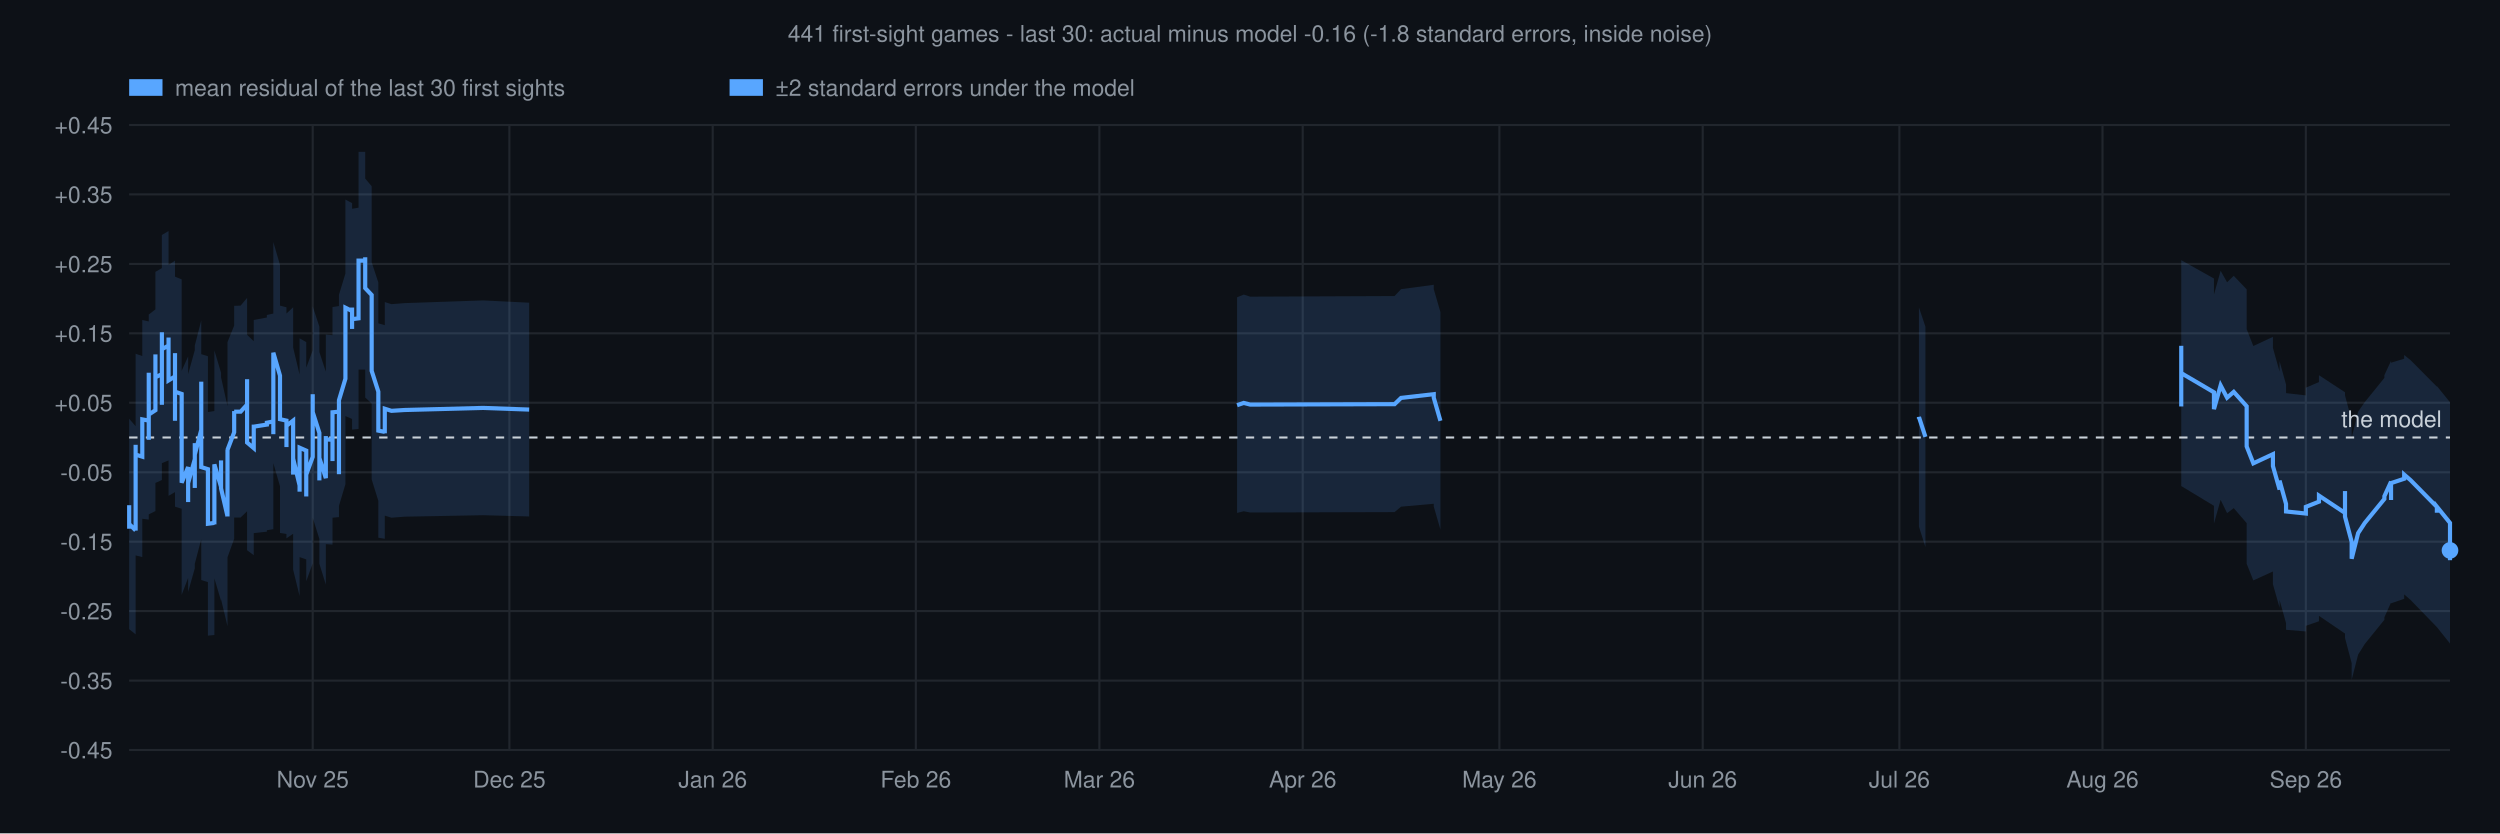
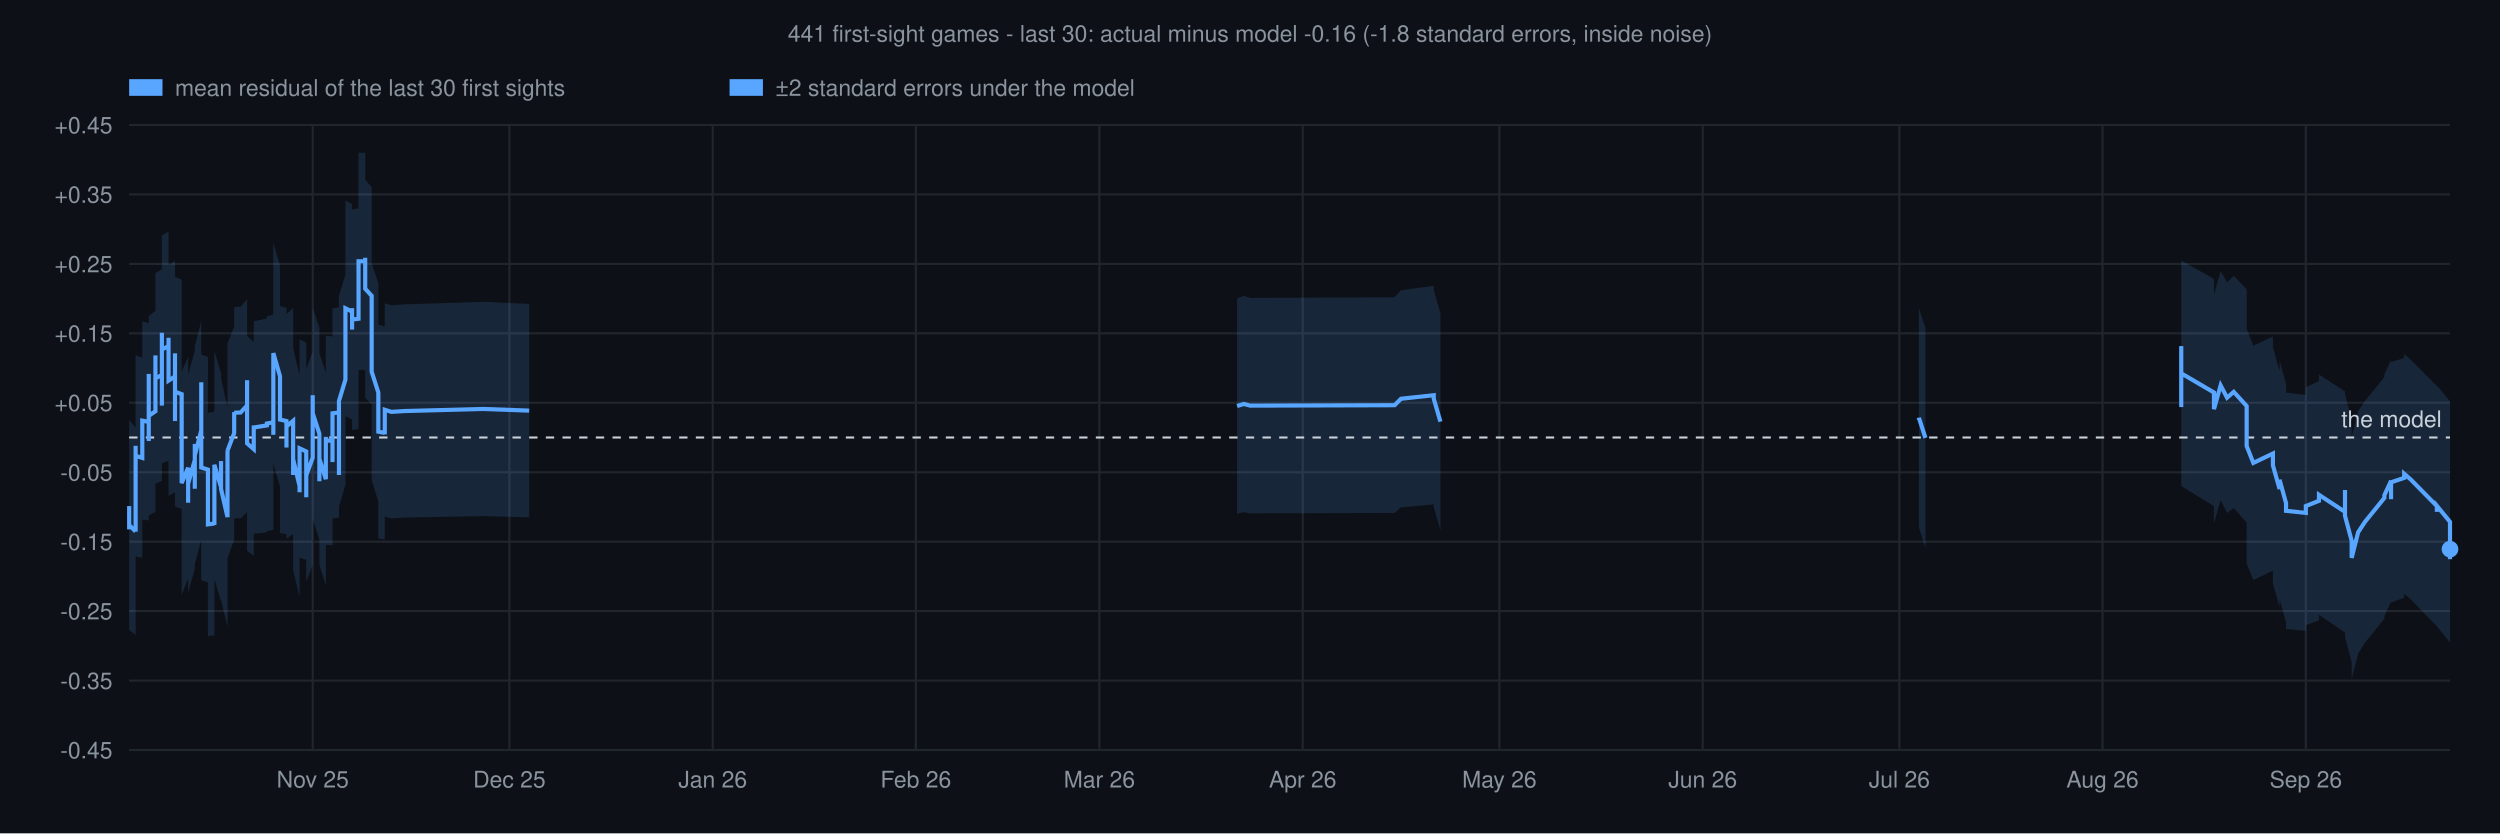
<svg xmlns="http://www.w3.org/2000/svg" viewBox="0 0 1200 400" font-family="Helvetica,sans-serif">
  <rect width="1200" height="400" fill="#0d1117" />
  <text x="600" y="20" text-anchor="middle" font-size="11" fill="#8b949e">441 first-sight games - last 30: actual minus model -0.16 (-1.8 standard errors, inside noise)</text>
  <rect x="62.0" y="38" width="16" height="8" fill="#58a6ff" fill-opacity="1" />
  <text x="84.0" y="46" font-size="11" fill="#8b949e">mean residual of the last 30 first sights</text>
  <rect x="350.2" y="38" width="16" height="8" fill="#58a6ff" fill-opacity="1" />
  <text x="372.2" y="46" font-size="11" fill="#8b949e">±2 standard errors under the model</text>
  <line x1="62" y1="360.0" x2="1176" y2="360.0" stroke="#21262d" stroke-width="1" />
  <text x="54" y="364.0" text-anchor="end" font-size="11" fill="#8b949e">-0.45</text>
  <line x1="62" y1="326.7" x2="1176" y2="326.7" stroke="#21262d" stroke-width="1" />
  <text x="54" y="330.7" text-anchor="end" font-size="11" fill="#8b949e">-0.35</text>
  <line x1="62" y1="293.3" x2="1176" y2="293.3" stroke="#21262d" stroke-width="1" />
  <text x="54" y="297.3" text-anchor="end" font-size="11" fill="#8b949e">-0.25</text>
  <line x1="62" y1="260.0" x2="1176" y2="260.0" stroke="#21262d" stroke-width="1" />
  <text x="54" y="264.0" text-anchor="end" font-size="11" fill="#8b949e">-0.15</text>
  <line x1="62" y1="226.7" x2="1176" y2="226.7" stroke="#21262d" stroke-width="1" />
  <text x="54" y="230.7" text-anchor="end" font-size="11" fill="#8b949e">-0.05</text>
  <line x1="62" y1="193.3" x2="1176" y2="193.3" stroke="#21262d" stroke-width="1" />
  <text x="54" y="197.3" text-anchor="end" font-size="11" fill="#8b949e">+0.05</text>
  <line x1="62" y1="160.0" x2="1176" y2="160.0" stroke="#21262d" stroke-width="1" />
  <text x="54" y="164.0" text-anchor="end" font-size="11" fill="#8b949e">+0.15</text>
  <line x1="62" y1="126.7" x2="1176" y2="126.7" stroke="#21262d" stroke-width="1" />
  <text x="54" y="130.7" text-anchor="end" font-size="11" fill="#8b949e">+0.25</text>
  <line x1="62" y1="93.3" x2="1176" y2="93.3" stroke="#21262d" stroke-width="1" />
  <text x="54" y="97.3" text-anchor="end" font-size="11" fill="#8b949e">+0.35</text>
  <line x1="62" y1="60.0" x2="1176" y2="60.0" stroke="#21262d" stroke-width="1" />
  <text x="54" y="64.0" text-anchor="end" font-size="11" fill="#8b949e">+0.45</text>
  <line x1="150.1" y1="60" x2="150.1" y2="360" stroke="#21262d" stroke-width="1" />
  <text x="150.1" y="378" text-anchor="middle" font-size="11" fill="#8b949e">Nov 25</text>
  <line x1="244.5" y1="60" x2="244.5" y2="360" stroke="#21262d" stroke-width="1" />
  <text x="244.5" y="378" text-anchor="middle" font-size="11" fill="#8b949e">Dec 25</text>
  <line x1="342.1" y1="60" x2="342.1" y2="360" stroke="#21262d" stroke-width="1" />
  <text x="342.1" y="378" text-anchor="middle" font-size="11" fill="#8b949e">Jan 26</text>
  <line x1="439.6" y1="60" x2="439.6" y2="360" stroke="#21262d" stroke-width="1" />
  <text x="439.6" y="378" text-anchor="middle" font-size="11" fill="#8b949e">Feb 26</text>
  <line x1="527.7" y1="60" x2="527.7" y2="360" stroke="#21262d" stroke-width="1" />
  <text x="527.7" y="378" text-anchor="middle" font-size="11" fill="#8b949e">Mar 26</text>
  <line x1="625.3" y1="60" x2="625.3" y2="360" stroke="#21262d" stroke-width="1" />
  <text x="625.3" y="378" text-anchor="middle" font-size="11" fill="#8b949e">Apr 26</text>
  <line x1="719.7" y1="60" x2="719.7" y2="360" stroke="#21262d" stroke-width="1" />
  <text x="719.7" y="378" text-anchor="middle" font-size="11" fill="#8b949e">May 26</text>
  <line x1="817.3" y1="60" x2="817.3" y2="360" stroke="#21262d" stroke-width="1" />
  <text x="817.3" y="378" text-anchor="middle" font-size="11" fill="#8b949e">Jun 26</text>
  <line x1="911.7" y1="60" x2="911.7" y2="360" stroke="#21262d" stroke-width="1" />
  <text x="911.7" y="378" text-anchor="middle" font-size="11" fill="#8b949e">Jul 26</text>
  <line x1="1009.2" y1="60" x2="1009.2" y2="360" stroke="#21262d" stroke-width="1" />
  <text x="1009.2" y="378" text-anchor="middle" font-size="11" fill="#8b949e">Aug 26</text>
  <line x1="1106.8" y1="60" x2="1106.8" y2="360" stroke="#21262d" stroke-width="1" />
  <text x="1106.8" y="378" text-anchor="middle" font-size="11" fill="#8b949e">Sep 26</text>
-   <polygon points="62.0,190.3 62.0,201.6 62.0,191.0 62.0,192.8 62.0,196.2 62.0,198.5 62.0,201.0 65.1,204.6 65.1,204.9 65.1,194.0 65.1,181.1 65.1,181.7 65.1,184.9 65.1,184.2 65.1,194.4 65.1,183.4 65.1,172.6 65.1,164.0 65.1,166.2 65.1,167.2 65.1,169.8 68.3,170.9 68.3,165.1 68.3,165.0 68.3,165.6 68.3,165.7 68.3,166.0 68.3,165.8 68.3,165.4 68.3,163.8 68.3,163.7 68.3,153.6 71.4,154.3 71.4,142.0 71.4,131.2 71.4,132.1 71.4,142.5 71.4,140.9 71.4,140.7 71.4,142.2 71.4,144.7 71.4,144.1 71.4,145.6 71.4,156.1 71.4,145.7 71.4,146.2 71.4,146.0 71.4,145.6 71.4,145.3 71.4,145.8 71.4,133.9 71.4,142.0 71.4,141.8 71.4,140.6 71.4,139.8 71.4,139.9 71.4,140.2 71.4,139.3 71.4,150.5 71.4,151.8 71.4,151.7 71.4,162.4 71.4,162.4 71.4,163.4 71.4,162.4 71.4,161.6 71.4,151.5 71.4,151.0 74.6,148.5 74.6,147.9 74.6,147.2 74.6,147.2 74.6,135.7 74.6,122.2 74.6,120.7 74.6,128.3 74.6,126.7 74.6,123.0 74.6,123.4 74.6,128.8 74.6,129.5 74.6,120.7 74.6,130.5 77.7,128.7 77.7,125.7 77.7,124.5 77.7,132.7 77.7,142.1 77.7,126.9 77.7,123.6 77.7,122.7 77.7,108.0 77.7,105.6 77.7,105.1 77.7,112.8 80.9,110.9 80.9,110.2 80.9,106.7 80.9,119.1 80.9,119.9 80.9,116.2 80.9,115.1 80.9,112.8 80.9,127.2 84.0,125.1 84.0,114.0 84.0,125.7 84.0,128.9 84.0,136.2 84.0,128.6 84.0,127.9 84.0,138.4 84.0,139.9 84.0,143.1 84.0,147.1 84.0,145.1 84.0,132.8 87.2,134.1 87.2,148.3 87.2,162.1 87.2,171.9 87.2,175.3 87.2,177.5 87.2,178.0 90.3,171.1 90.3,173.7 90.3,173.2 90.3,185.5 90.3,175.5 90.3,174.7 90.3,178.2 90.3,177.2 90.3,188.4 90.3,173.8 90.3,175.8 90.3,179.6 93.5,168.1 93.5,168.7 93.5,161.0 93.5,172.2 93.5,182.3 93.5,173.6 93.5,161.7 93.5,161.1 93.5,166.4 93.5,165.8 93.5,177.3 93.5,165.9 96.6,153.8 96.6,142.3 96.6,130.5 96.6,140.1 96.6,149.8 96.6,151.5 96.6,161.4 96.6,168.8 96.6,170.0 99.8,171.0 99.8,181.1 99.8,181.0 99.8,180.9 99.8,183.4 99.8,183.9 99.8,187.5 99.8,197.8 102.9,197.3 102.9,198.1 102.9,196.2 102.9,196.0 102.9,184.0 102.9,172.3 102.9,168.2 106.1,178.9 106.1,177.7 106.1,170.9 106.1,174.9 106.1,167.2 106.1,168.0 106.1,170.1 106.1,181.1 109.2,195.0 109.2,195.1 109.2,184.7 109.2,181.9 109.2,172.1 109.2,164.0 109.2,164.2 112.4,156.3 112.4,146.4 112.4,146.8 115.5,146.7 118.6,143.0 118.6,132.8 118.6,133.0 118.6,130.9 118.6,138.5 118.6,137.7 118.6,148.5 118.6,146.9 118.6,159.1 118.6,160.7 121.8,163.8 121.8,152.4 121.8,154.4 121.8,153.6 128.1,152.4 128.1,151.2 131.2,150.5 131.2,156.1 131.2,142.3 131.2,127.1 131.2,116.2 134.4,127.2 134.4,139.0 134.4,137.3 134.4,135.9 134.4,135.2 134.4,131.3 134.4,133.5 134.4,133.6 134.4,143.3 134.4,146.7 137.5,147.5 137.5,153.6 137.5,156.1 137.5,157.3 137.5,157.4 137.5,159.5 137.5,160.4 137.5,150.5 140.7,147.5 140.7,148.7 140.7,147.8 140.7,158.0 140.7,160.2 140.7,171.6 140.7,172.9 140.7,174.4 140.7,166.8 143.8,179.8 143.8,182.3 143.8,183.2 143.8,173.0 143.8,162.4 147.0,164.2 147.0,166.5 147.0,165.7 147.0,178.5 147.0,187.0 147.0,186.2 147.0,176.7 147.0,177.7 147.0,176.5 150.1,168.2 150.1,158.6 150.1,150.1 150.1,149.8 150.1,138.8 150.1,147.1 153.3,156.8 153.3,170.4 153.3,170.0 153.3,179.7 153.3,169.0 156.4,178.4 156.4,167.3 156.4,167.2 156.4,166.4 156.4,168.0 156.4,158.6 156.4,159.6 156.4,160.6 159.6,160.9 159.6,170.9 159.6,166.6 159.6,166.1 159.6,167.2 159.6,158.1 159.6,147.4 162.7,146.9 162.7,147.4 162.7,147.7 162.7,158.3 162.7,167.2 162.7,167.1 162.7,166.3 162.7,168.2 162.7,176.6 162.7,169.4 162.7,161.1 162.7,145.7 162.7,141.5 165.8,131.3 165.8,130.6 165.8,115.7 165.8,115.9 165.8,115.8 165.8,116.2 165.8,116.1 165.8,116.4 165.8,116.3 165.8,112.5 165.8,111.1 165.8,95.8 169.0,97.5 169.0,97.7 169.0,96.5 169.0,95.4 169.0,105.5 169.0,102.3 169.0,100.2 172.1,99.7 172.1,89.1 172.1,82.4 172.1,83.0 172.1,82.6 172.1,82.3 172.1,72.9 175.3,72.9 175.3,70.8 175.3,85.7 178.4,89.4 178.4,91.6 178.4,92.7 178.4,97.5 178.4,107.7 178.4,106.4 178.4,115.5 178.4,125.9 181.6,135.6 181.6,136.2 181.6,138.5 181.6,139.6 181.6,144.0 181.6,155.1 181.6,155.2 184.7,156.1 184.7,156.9 184.7,145.0 187.9,146.0 194.2,145.5 231.9,144.2 254.0,145.3 254.0,247.9 231.9,247.3 194.2,248.0 187.9,248.5 184.7,247.5 184.7,259.1 184.7,258.6 181.6,258.1 181.6,258.0 181.6,246.9 181.6,243.2 181.6,242.6 181.6,240.7 181.6,240.4 178.4,230.1 178.4,219.5 178.4,209.7 178.4,210.5 178.4,200.0 178.4,195.9 178.4,195.3 178.4,193.7 175.3,190.8 175.3,176.1 175.3,177.4 172.1,177.4 172.1,187.2 172.1,187.4 172.1,187.7 172.1,187.3 172.1,195.2 172.1,205.9 169.0,206.2 169.0,207.6 169.0,210.3 169.0,199.8 169.0,200.5 169.0,201.2 169.0,201.1 165.8,199.7 165.8,214.3 165.8,215.1 165.8,217.8 165.8,217.9 165.8,217.7 165.8,217.8 165.8,217.5 165.8,217.5 165.8,217.4 165.8,232.0 165.8,232.4 162.7,242.8 162.7,246.0 162.7,260.9 162.7,270.3 162.7,278.6 162.7,269.3 162.7,268.1 162.7,268.5 162.7,268.7 162.7,259.4 162.7,248.6 162.7,248.4 162.7,248.2 159.6,248.5 159.6,259.3 159.6,269.1 159.6,268.5 159.6,268.8 159.6,271.8 159.6,261.4 156.4,261.2 156.4,260.6 156.4,260.0 156.4,270.1 156.4,269.0 156.4,269.5 156.4,269.5 156.4,280.6 153.3,270.6 153.3,281.5 153.3,271.5 153.3,271.7 153.3,258.7 150.1,248.5 150.1,239.6 150.1,250.7 150.1,250.9 150.1,260.3 150.1,270.4 147.0,279.0 147.0,279.7 147.0,279.1 147.0,289.2 147.0,289.6 147.0,282.0 147.0,269.5 147.0,270.0 147.0,268.5 143.8,267.4 143.8,278.2 143.8,288.7 143.8,288.2 143.8,286.1 140.7,273.4 140.7,281.3 140.7,280.3 140.7,279.5 140.7,268.3 140.7,266.8 140.7,256.3 140.7,256.9 140.7,256.2 137.5,258.4 137.5,268.7 137.5,268.1 137.5,266.7 137.5,266.7 137.5,265.6 137.5,263.5 137.5,256.3 134.4,255.8 134.4,252.9 134.4,242.8 134.4,242.8 134.4,239.6 134.4,242.5 134.4,242.9 134.4,243.8 134.4,244.9 134.4,233.4 131.2,222.3 131.2,233.3 131.2,247.4 131.2,260.6 131.2,254.0 128.1,254.5 128.1,255.2 121.8,255.9 121.8,256.5 121.8,255.2 121.8,266.5 118.6,264.1 118.6,263.0 118.6,251.0 118.6,252.1 118.6,241.2 118.6,241.7 118.6,233.1 118.6,234.9 118.6,234.9 118.6,245.4 115.5,248.4 112.4,248.4 112.4,248.2 112.4,258.6 109.2,267.5 109.2,267.4 109.2,276.2 109.2,286.6 109.2,290.0 109.2,300.7 109.2,300.6 106.1,287.6 106.1,276.5 106.1,275.1 106.1,274.7 106.1,283.3 106.1,280.4 106.1,287.6 106.1,288.4 102.9,277.6 102.9,280.7 102.9,292.2 102.9,304.0 102.9,304.2 102.9,305.3 102.9,304.8 99.8,305.1 99.8,294.6 99.8,292.0 99.8,291.6 99.8,289.8 99.8,289.8 99.8,289.9 99.8,279.4 96.6,278.4 96.6,277.7 96.6,269.4 96.6,259.0 96.6,256.2 96.6,246.0 96.6,235.9 96.6,247.5 96.6,258.8 93.5,270.6 93.5,282.0 93.5,270.4 93.5,271.0 93.5,264.7 93.5,265.1 93.5,276.6 93.5,286.1 93.5,275.6 93.5,264.5 93.5,273.1 93.5,272.8 90.3,284.1 90.3,281.6 90.3,279.9 90.3,293.6 90.3,282.4 90.3,283.2 90.3,280.4 90.3,280.9 90.3,291.3 90.3,278.9 90.3,279.2 90.3,277.4 87.2,285.5 87.2,285.1 87.2,283.7 87.2,281.1 87.2,270.9 87.2,257.8 87.2,244.2 84.0,243.2 84.0,255.4 84.0,256.9 84.0,254.0 84.0,251.7 84.0,250.7 84.0,240.1 84.0,240.5 84.0,247.5 84.0,239.1 84.0,236.7 84.0,225.1 84.0,236.2 80.9,238.0 80.9,224.5 80.9,226.0 80.9,226.9 80.9,229.8 80.9,229.3 80.9,217.2 80.9,220.6 80.9,221.0 77.7,222.3 77.7,213.8 77.7,214.1 77.7,215.7 77.7,229.5 77.7,230.0 77.7,232.3 77.7,246.6 77.7,236.6 77.7,227.4 77.7,228.2 77.7,230.4 74.6,231.8 74.6,221.6 74.6,230.7 74.6,230.3 74.6,224.8 74.6,224.6 74.6,227.3 74.6,228.3 74.6,219.5 74.6,220.4 74.6,233.3 74.6,244.6 74.6,244.6 74.6,245.0 74.6,245.3 71.4,246.9 71.4,247.3 71.4,257.8 71.4,258.3 71.4,258.8 71.4,258.2 71.4,258.2 71.4,247.3 71.4,247.4 71.4,246.6 71.4,235.5 71.4,236.0 71.4,235.8 71.4,235.7 71.4,236.2 71.4,236.9 71.4,237.0 71.4,228.3 71.4,239.9 71.4,239.6 71.4,239.7 71.4,239.9 71.4,240.0 71.4,239.8 71.4,250.5 71.4,239.7 71.4,238.9 71.4,239.3 71.4,237.7 71.4,236.9 71.4,236.9 71.4,237.9 71.4,227.2 71.4,226.7 71.4,237.6 71.4,249.4 68.3,249.0 68.3,259.6 68.3,259.6 68.3,260.5 68.3,260.8 68.3,260.8 68.3,260.7 68.3,260.7 68.3,260.3 68.3,260.3 68.3,267.4 65.1,266.6 65.1,265.0 65.1,264.4 65.1,263.0 65.1,272.6 65.1,283.5 65.1,294.6 65.1,283.9 65.1,284.3 65.1,281.8 65.1,281.4 65.1,293.7 65.1,304.6 65.1,304.5 62.0,302.0 62.0,300.3 62.0,298.7 62.0,296.3 62.0,295.1 62.0,306.0 62.0,294.7" fill="#58a6ff" fill-opacity="0.15" />
-   <polygon points="593.8,142.7 597.0,141.4 600.1,142.4 669.4,142.1 672.5,138.8 688.2,136.7 688.2,138.2 688.2,138.8 691.4,149.8 691.4,254.2 688.2,243.1 688.2,242.7 688.2,241.8 672.5,243.2 669.4,245.8 600.1,246.0 597.0,245.4 593.8,246.2" fill="#58a6ff" fill-opacity="0.15" />
-   <polygon points="921.1,148.6 921.1,147.6 924.2,156.8 924.2,262.6 921.1,252.8 921.1,253.4" fill="#58a6ff" fill-opacity="0.15" />
-   <polygon points="1047.0,142.0 1047.0,137.2 1047.0,136.4 1047.0,127.0 1047.0,112.1 1047.0,113.4 1047.0,124.9 1062.7,133.7 1062.7,141.4 1065.9,130.0 1069.0,135.5 1072.2,132.4 1078.4,138.9 1078.4,147.3 1078.4,158.0 1081.6,166.1 1091.0,161.7 1091.0,167.0 1094.2,178.4 1094.2,177.4 1094.2,173.4 1097.3,184.6 1097.3,188.7 1106.8,189.8 1106.8,186.1 1113.1,183.4 1113.1,180.1 1125.6,188.3 1125.6,185.5 1125.6,177.4 1125.6,181.1 1125.6,184.1 1125.6,182.8 1125.6,189.8 1128.8,201.8 1128.8,210.1 1131.9,197.6 1135.1,193.0 1144.5,181.4 1144.5,180.1 1147.7,173.2 1147.7,182.1 1147.7,174.1 1154.0,172.2 1154.0,170.4 1157.1,172.9 1169.7,185.6 1169.7,188.3 1169.7,185.3 1176.0,193.1 1176.0,202.7 1176.0,193.6 1176.0,200.7 1176.0,205.1 1176.0,210.0 1176.0,204.8 1176.0,205.3 1176.0,323.0 1176.0,322.5 1176.0,327.8 1176.0,322.8 1176.0,318.1 1176.0,310.1 1176.0,318.5 1176.0,308.9 1169.7,301.0 1169.7,303.8 1169.7,301.0 1157.1,288.0 1154.0,285.3 1154.0,287.4 1147.7,289.6 1147.7,297.9 1147.7,289.2 1144.5,296.3 1144.5,297.5 1135.1,309.1 1131.9,314.2 1128.8,326.3 1128.8,318.3 1125.6,306.2 1125.6,299.2 1125.6,300.5 1125.6,297.4 1125.6,294.0 1125.6,301.8 1125.6,304.1 1113.1,295.6 1113.1,298.2 1106.8,300.4 1106.8,303.1 1097.3,302.3 1097.3,299.1 1094.2,288.0 1094.2,291.0 1094.2,291.7 1091.0,280.4 1091.0,274.3 1081.6,278.6 1078.4,270.6 1078.4,259.9 1078.4,251.1 1072.2,243.9 1069.0,246.3 1065.9,239.9 1062.7,251.3 1062.7,242.8 1047.0,233.3 1047.0,221.9 1047.0,219.8 1047.0,234.1 1047.0,242.9 1047.0,243.6 1047.0,248.1" fill="#58a6ff" fill-opacity="0.15" />
+   <polygon points="62.0,190.7 62.0,202.1 62.0,191.4 62.0,193.3 62.0,196.7 62.0,199.1 62.0,201.6 65.1,205.3 65.1,205.5 65.1,194.6 65.1,181.7 65.1,182.3 65.1,185.6 65.1,184.8 65.1,195.1 65.1,184.1 65.1,173.3 65.1,164.7 65.1,166.9 65.1,167.9 65.1,170.5 68.3,171.7 68.3,165.8 68.3,165.8 68.3,166.4 68.3,166.5 68.3,166.7 68.3,166.6 68.3,166.1 68.3,164.5 68.3,164.5 68.3,154.3 71.4,155.1 71.4,142.8 71.4,132.0 71.4,132.8 71.4,143.2 71.4,141.6 71.4,141.5 71.4,143.0 71.4,145.5 71.4,144.9 71.4,146.4 71.4,156.9 71.4,146.5 71.4,147.0 71.4,146.8 71.4,146.4 71.4,146.1 71.4,146.6 71.4,134.7 71.4,142.8 71.4,142.5 71.4,141.4 71.4,140.5 71.4,140.6 71.4,141.0 71.4,140.1 71.4,151.3 71.4,152.6 71.4,152.5 71.4,163.1 71.4,163.1 71.4,164.2 71.4,163.2 71.4,162.4 71.4,152.3 71.4,151.8 74.6,149.2 74.6,148.7 74.6,148.0 74.6,147.9 74.6,136.5 74.6,122.9 74.6,121.4 74.6,129.0 74.6,127.3 74.6,123.6 74.6,124.0 74.6,129.4 74.6,130.1 74.6,121.4 74.6,131.1 77.7,129.3 77.7,126.3 77.7,125.0 77.7,133.2 77.7,142.5 77.7,127.3 77.7,124.0 77.7,123.0 77.7,108.3 77.7,105.9 77.7,105.4 77.7,113.1 80.9,111.1 80.9,110.5 80.9,106.8 80.9,119.3 80.9,120.1 80.9,116.3 80.9,115.2 80.9,112.9 80.9,127.3 84.0,125.2 84.0,114.1 84.0,125.8 84.0,129.0 84.0,136.3 84.0,128.6 84.0,127.9 84.0,138.4 84.0,139.9 84.0,143.2 84.0,147.3 84.0,145.2 84.0,132.9 87.2,134.2 87.2,148.4 87.2,162.3 87.2,172.1 87.2,175.5 87.2,177.7 87.2,178.3 90.3,171.4 90.3,174.0 90.3,173.5 90.3,185.8 90.3,175.9 90.3,175.0 90.3,178.6 90.3,177.6 90.3,188.8 90.3,174.2 90.3,176.2 90.3,180.0 93.5,168.5 93.5,169.2 93.5,161.4 93.5,172.7 93.5,182.8 93.5,174.1 93.5,162.2 93.5,161.5 93.5,166.8 93.5,166.2 93.5,177.7 93.5,166.3 96.6,154.2 96.6,142.7 96.6,130.9 96.6,140.5 96.6,150.1 96.6,151.9 96.6,161.7 96.6,169.0 96.6,170.2 99.8,171.3 99.8,181.4 99.8,181.3 99.8,181.2 99.8,183.7 99.8,184.3 99.8,187.9 99.8,198.2 102.9,197.6 102.9,198.5 102.9,196.6 102.9,196.3 102.9,184.3 102.9,172.6 102.9,168.5 106.1,179.2 106.1,178.0 106.1,171.2 106.1,175.3 106.1,167.7 106.1,168.4 106.1,170.6 106.1,181.6 109.2,195.5 109.2,195.6 109.2,185.2 109.2,182.4 109.2,172.6 109.2,164.6 109.2,164.8 112.4,156.9 112.4,147.0 112.4,147.4 115.5,147.3 118.6,143.6 118.6,133.4 118.6,133.6 118.6,131.5 118.6,139.0 118.6,138.2 118.6,149.0 118.6,147.3 118.6,159.6 118.6,161.2 121.8,164.3 121.8,152.9 121.8,155.0 121.8,154.2 128.1,152.9 128.1,151.8 131.2,151.0 131.2,156.6 131.2,142.7 131.2,127.5 131.2,116.6 134.4,127.6 134.4,139.3 134.4,137.6 134.4,136.2 134.4,135.5 134.4,131.6 134.4,133.8 134.4,133.9 134.4,143.5 134.4,146.9 137.5,147.8 137.5,153.8 137.5,156.4 137.5,157.6 137.5,157.6 137.5,159.8 137.5,160.7 137.5,150.8 140.7,147.8 140.7,149.0 140.7,148.1 140.7,158.3 140.7,160.5 140.7,171.8 140.7,173.2 140.7,174.7 140.7,167.1 143.8,180.2 143.8,182.7 143.8,183.6 143.8,173.5 143.8,162.8 147.0,164.6 147.0,167.0 147.0,166.2 147.0,179.0 147.0,187.5 147.0,186.7 147.0,177.2 147.0,178.2 147.0,177.0 150.1,168.7 150.1,159.2 150.1,150.7 150.1,150.4 150.1,139.4 150.1,147.7 153.3,157.4 153.3,170.9 153.3,170.6 153.3,180.3 153.3,169.6 156.4,178.9 156.4,167.9 156.4,167.8 156.4,166.9 156.4,168.6 156.4,159.2 156.4,160.2 156.4,161.2 159.6,161.5 159.6,171.5 159.6,167.2 159.6,166.7 159.6,167.7 159.6,158.7 159.6,148.0 162.7,147.5 162.7,147.9 162.7,148.2 162.7,158.8 162.7,167.8 162.7,167.6 162.7,166.9 162.7,168.8 162.7,177.1 162.7,170.0 162.7,161.7 162.7,146.3 162.7,142.0 165.8,131.8 165.8,131.1 165.8,116.2 165.8,116.3 165.8,116.3 165.8,116.7 165.8,116.6 165.8,116.9 165.8,116.8 165.8,112.9 165.8,111.5 165.8,96.2 169.0,98.0 169.0,98.1 169.0,96.9 169.0,95.8 169.0,105.9 169.0,102.7 169.0,100.6 172.1,100.0 172.1,89.5 172.1,82.8 172.1,83.3 172.1,83.0 172.1,82.6 172.1,73.3 175.3,73.3 175.3,71.2 175.3,86.2 178.4,89.9 178.4,92.1 178.4,93.2 178.4,98.1 178.4,108.3 178.4,106.9 178.4,116.0 178.4,126.4 181.6,136.1 181.6,136.7 181.6,139.1 181.6,140.2 181.6,144.7 181.6,155.7 181.6,155.9 184.7,156.7 184.7,157.5 184.7,145.6 187.9,146.6 194.2,146.1 231.9,144.9 254.0,145.9 254.0,248.3 231.9,247.7 194.2,248.4 187.9,248.8 184.7,247.9 184.7,259.5 184.7,259.0 181.6,258.5 181.6,258.4 181.6,247.3 181.6,243.5 181.6,242.9 181.6,241.0 181.6,240.7 178.4,230.4 178.4,219.8 178.4,210.1 178.4,210.9 178.4,200.3 178.4,196.2 178.4,195.5 178.4,194.0 175.3,191.0 175.3,176.3 175.3,177.5 172.1,177.5 172.1,187.4 172.1,187.6 172.1,187.8 172.1,187.5 172.1,195.3 172.1,206.0 169.0,206.3 169.0,207.8 169.0,210.5 169.0,199.9 169.0,200.6 169.0,201.4 169.0,201.3 165.8,199.8 165.8,214.5 165.8,215.3 165.8,218.0 165.8,218.1 165.8,217.9 165.8,218.0 165.8,217.7 165.8,217.7 165.8,217.6 165.8,232.2 165.8,232.6 162.7,243.0 162.7,246.3 162.7,261.3 162.7,270.7 162.7,278.9 162.7,269.6 162.7,268.4 162.7,268.8 162.7,269.0 162.7,259.7 162.7,248.9 162.7,248.7 162.7,248.5 159.6,248.8 159.6,259.6 159.6,269.5 159.6,268.8 159.6,269.1 159.6,272.2 159.6,261.7 156.4,261.6 156.4,261.0 156.4,260.3 156.4,270.4 156.4,269.3 156.4,269.8 156.4,269.9 156.4,281.0 153.3,270.9 153.3,281.8 153.3,271.8 153.3,272.0 153.3,259.0 150.1,248.9 150.1,240.0 150.1,251.0 150.1,251.2 150.1,260.7 150.1,270.8 147.0,279.3 147.0,280.0 147.0,279.4 147.0,289.4 147.0,289.9 147.0,282.3 147.0,269.7 147.0,270.2 147.0,268.7 143.8,267.6 143.8,278.4 143.8,289.0 143.8,288.4 143.8,286.3 140.7,273.6 140.7,281.4 140.7,280.4 140.7,279.6 140.7,268.4 140.7,266.9 140.7,256.4 140.7,257.0 140.7,256.3 137.5,258.6 137.5,268.9 137.5,268.2 137.5,266.8 137.5,266.8 137.5,265.7 137.5,263.5 137.5,256.4 134.4,255.9 134.4,253.0 134.4,242.9 134.4,242.9 134.4,239.7 134.4,242.6 134.4,243.0 134.4,244.0 134.4,245.0 134.4,233.5 131.2,222.5 131.2,233.4 131.2,247.6 131.2,260.9 131.2,254.3 128.1,254.9 128.1,255.5 121.8,256.2 121.8,256.8 121.8,255.5 121.8,266.8 118.6,264.4 118.6,263.2 118.6,251.3 118.6,252.3 118.6,241.5 118.6,242.0 118.6,233.4 118.6,235.3 118.6,235.2 118.6,245.7 115.5,248.8 112.4,248.8 112.4,248.6 112.4,259.0 109.2,267.9 109.2,267.8 109.2,276.5 109.2,286.9 109.2,290.3 109.2,301.0 109.2,300.8 106.1,287.9 106.1,276.8 106.1,275.4 106.1,274.9 106.1,283.6 106.1,280.6 106.1,287.8 106.1,288.6 102.9,277.7 102.9,280.8 102.9,292.4 102.9,304.2 102.9,304.3 102.9,305.5 102.9,305.0 99.8,305.3 99.8,294.8 99.8,292.2 99.8,291.8 99.8,289.9 99.8,290.0 99.8,290.0 99.8,279.5 96.6,278.5 96.6,277.8 96.6,269.5 96.6,259.2 96.6,256.3 96.6,246.2 96.6,236.1 96.6,247.7 96.6,259.0 93.5,270.8 93.5,282.2 93.5,270.6 93.5,271.2 93.5,264.9 93.5,265.3 93.5,276.9 93.5,286.4 93.5,275.9 93.5,264.7 93.5,273.3 93.5,273.0 90.3,284.3 90.3,281.8 90.3,280.1 90.3,293.7 90.3,282.6 90.3,283.4 90.3,280.6 90.3,281.0 90.3,291.4 90.3,279.0 90.3,279.4 90.3,277.5 87.2,285.6 87.2,285.2 87.2,283.7 87.2,281.2 87.2,270.9 87.2,257.8 87.2,244.2 84.0,243.2 84.0,255.3 84.0,256.9 84.0,254.0 84.0,251.6 84.0,250.7 84.0,240.1 84.0,240.5 84.0,247.4 84.0,239.1 84.0,236.7 84.0,225.1 84.0,236.2 80.9,238.0 80.9,224.5 80.9,226.0 80.9,226.9 80.9,229.8 80.9,229.4 80.9,217.3 80.9,220.7 80.9,221.1 77.7,222.4 77.7,214.0 77.7,214.3 77.7,215.9 77.7,229.7 77.7,230.2 77.7,232.6 77.7,246.8 77.7,236.9 77.7,227.7 77.7,228.5 77.7,230.8 74.6,232.2 74.6,221.9 74.6,231.0 74.6,230.6 74.6,225.2 74.6,224.9 74.6,227.6 74.6,228.6 74.6,219.9 74.6,220.8 74.6,233.7 74.6,245.0 74.6,245.0 74.6,245.4 74.6,245.7 71.4,247.4 71.4,247.7 71.4,258.2 71.4,258.7 71.4,259.2 71.4,258.6 71.4,258.6 71.4,247.7 71.4,247.8 71.4,247.0 71.4,235.9 71.4,236.4 71.4,236.2 71.4,236.2 71.4,236.6 71.4,237.3 71.4,237.4 71.4,228.7 71.4,240.3 71.4,240.0 71.4,240.2 71.4,240.4 71.4,240.5 71.4,240.2 71.4,251.0 71.4,240.2 71.4,239.4 71.4,239.7 71.4,238.2 71.4,237.3 71.4,237.4 71.4,238.3 71.4,227.6 71.4,227.1 71.4,238.0 71.4,249.8 68.3,249.4 68.3,260.0 68.3,260.0 68.3,260.9 68.3,261.2 68.3,261.3 68.3,261.1 68.3,261.1 68.3,260.7 68.3,260.8 68.3,267.8 65.1,267.0 65.1,265.4 65.1,264.8 65.1,263.4 65.1,273.0 65.1,283.9 65.1,294.9 65.1,284.3 65.1,284.7 65.1,282.1 65.1,281.7 65.1,294.0 65.1,305.0 65.1,304.8 62.0,302.3 62.0,300.7 62.0,298.9 62.0,296.6 62.0,295.4 62.0,306.2 62.0,295.0" fill="#58a6ff" fill-opacity="0.15" />
+   <polygon points="593.8,143.3 597.0,142.0 600.1,143.0 669.4,142.7 672.5,139.3 688.2,137.2 688.2,138.7 688.2,139.3 691.4,150.3 691.4,254.5 688.2,243.4 688.2,243.1 688.2,242.1 672.5,243.5 669.4,246.2 600.1,246.4 597.0,245.8 593.8,246.6" fill="#58a6ff" fill-opacity="0.15" />
+   <polygon points="921.1,149.1 921.1,148.1 924.2,157.4 924.2,263.0 921.1,253.1 921.1,253.7" fill="#58a6ff" fill-opacity="0.15" />
+   <polygon points="1047.0,142.5 1047.0,137.6 1047.0,136.8 1047.0,127.4 1047.0,112.4 1047.0,113.6 1047.0,125.1 1062.7,133.9 1062.7,141.6 1065.9,130.1 1069.0,135.6 1072.2,132.4 1078.4,138.9 1078.4,147.2 1078.4,157.9 1081.6,166.0 1091.0,161.5 1091.0,166.8 1094.2,178.2 1094.2,177.2 1094.2,173.1 1097.3,184.3 1097.3,188.5 1106.8,189.6 1106.8,185.9 1113.1,183.0 1113.1,179.8 1125.6,187.9 1125.6,185.0 1125.6,177.0 1125.6,180.7 1125.6,183.7 1125.6,182.4 1125.6,189.4 1128.8,201.5 1128.8,209.8 1131.9,197.3 1135.1,192.6 1144.5,181.0 1144.5,179.7 1147.7,172.8 1147.7,181.8 1147.7,173.8 1154.0,171.9 1154.0,170.0 1157.1,172.6 1169.7,185.3 1169.7,188.0 1169.7,185.0 1176.0,192.7 1176.0,202.4 1176.0,193.2 1176.0,200.2 1176.0,204.6 1176.0,209.5 1176.0,204.3 1176.0,204.8 1176.0,322.4 1176.0,321.9 1176.0,327.2 1176.0,322.2 1176.0,317.5 1176.0,309.6 1176.0,318.0 1176.0,308.4 1169.7,300.6 1169.7,303.4 1169.7,300.6 1157.1,287.6 1154.0,284.9 1154.0,286.9 1147.7,289.2 1147.7,297.4 1147.7,288.7 1144.5,295.8 1144.5,297.0 1135.1,308.6 1131.9,313.7 1128.8,325.9 1128.8,317.8 1125.6,305.7 1125.6,298.7 1125.6,300.0 1125.6,296.8 1125.6,293.4 1125.6,301.3 1125.6,303.6 1113.1,295.1 1113.1,297.8 1106.8,300.0 1106.8,302.8 1097.3,301.9 1097.3,298.7 1094.2,287.5 1094.2,290.6 1094.2,291.3 1091.0,280.0 1091.0,273.9 1081.6,278.4 1078.4,270.4 1078.4,259.7 1078.4,250.9 1072.2,243.8 1069.0,246.2 1065.9,239.9 1062.7,251.3 1062.7,242.9 1047.0,233.3 1047.0,221.9 1047.0,219.9 1047.0,234.3 1047.0,243.1 1047.0,243.8 1047.0,248.4" fill="#58a6ff" fill-opacity="0.15" />
  <line x1="62" y1="210.0" x2="1176" y2="210.0" stroke="#c9d1d9" stroke-width="1" stroke-dasharray="4 4" />
  <text x="1172" y="205.0" text-anchor="end" font-size="11" fill="#c9d1d9">the model</text>
-   <polyline points="62.0,242.5 62.0,253.8 62.0,243.1 62.0,244.6 62.0,247.4 62.0,249.4 62.0,251.5 65.1,254.6 65.1,254.7 65.1,243.8 65.1,231.2 65.1,231.8 65.1,234.6 65.1,234.1 65.1,244.5 65.1,233.5 65.1,222.6 65.1,213.5 65.1,215.3 65.1,216.1 65.1,218.2 68.3,219.2 68.3,212.7 68.3,212.6 68.3,213.2 68.3,213.2 68.3,213.4 68.3,213.3 68.3,212.9 68.3,211.7 68.3,211.7 68.3,201.3 71.4,201.9 71.4,189.8 71.4,178.9 71.4,179.6 71.4,190.2 71.4,188.9 71.4,188.8 71.4,190.0 71.4,192.0 71.4,191.5 71.4,192.7 71.4,203.3 71.4,192.7 71.4,193.1 71.4,192.9 71.4,192.7 71.4,192.4 71.4,192.8 71.4,181.1 71.4,189.5 71.4,189.3 71.4,188.4 71.4,187.8 71.4,187.8 71.4,188.1 71.4,187.4 71.4,198.6 71.4,199.6 71.4,199.5 71.4,210.3 71.4,210.3 71.4,211.1 71.4,210.4 71.4,209.7 71.4,199.4 71.4,199.0 74.6,196.9 74.6,196.5 74.6,195.9 74.6,195.9 74.6,184.5 74.6,171.3 74.6,170.1 74.6,178.3 74.6,177.0 74.6,173.8 74.6,174.1 74.6,179.5 74.6,180.1 74.6,171.1 74.6,181.1 77.7,179.6 77.7,177.0 77.7,176.0 77.7,184.6 77.7,194.3 77.7,179.6 77.7,176.8 77.7,176.1 77.7,161.9 77.7,159.8 77.7,159.5 77.7,167.6 80.9,165.9 80.9,165.4 80.9,162.0 80.9,174.2 80.9,174.9 80.9,171.5 80.9,170.5 80.9,168.7 80.9,182.6 84.0,180.7 84.0,169.5 84.0,181.2 84.0,184.0 84.0,191.8 84.0,184.5 84.0,184.0 84.0,194.6 84.0,195.8 84.0,198.6 84.0,202.0 84.0,200.2 84.0,188.0 87.2,189.1 87.2,203.0 87.2,216.5 87.2,226.5 87.2,229.5 87.2,231.3 87.2,231.7 90.3,224.2 90.3,226.5 90.3,226.0 90.3,238.4 90.3,228.2 90.3,227.5 90.3,230.7 90.3,229.8 90.3,241.0 90.3,226.9 90.3,228.7 90.3,231.9 93.5,220.4 93.5,220.9 93.5,212.7 93.5,223.9 93.5,234.2 93.5,225.1 93.5,213.4 93.5,212.9 93.5,218.7 93.5,218.1 93.5,229.6 93.5,218.2 96.6,206.3 96.6,194.9 96.6,183.2 96.6,193.1 96.6,203.0 96.6,205.3 96.6,215.4 96.6,223.2 96.6,224.2 99.8,225.2 99.8,235.5 99.8,235.4 99.8,235.4 99.8,237.5 99.8,238.0 99.8,241.0 99.8,251.4 102.9,251.0 102.9,251.7 102.9,250.2 102.9,250.0 102.9,238.1 102.9,226.5 102.9,222.9 106.1,233.7 106.1,232.7 106.1,225.6 106.1,229.1 106.1,221.0 106.1,221.5 106.1,223.3 106.1,234.4 109.2,247.8 109.2,247.9 109.2,237.4 109.2,234.2 109.2,224.1 109.2,215.7 109.2,215.9 112.4,207.5 112.4,197.3 112.4,197.6 115.5,197.6 118.6,194.2 118.6,183.9 118.6,183.9 118.6,182.0 118.6,190.1 118.6,189.4 118.6,200.3 118.6,198.9 118.6,211.0 118.6,212.4 121.8,215.1 121.8,203.8 121.8,205.5 121.8,204.8 128.1,203.8 128.1,202.9 131.2,202.3 131.2,208.4 131.2,194.9 131.2,180.2 131.2,169.3 134.4,180.3 134.4,191.9 134.4,190.5 134.4,189.4 134.4,188.8 134.4,185.5 134.4,188.1 134.4,188.2 134.4,198.1 134.4,201.2 137.5,201.9 137.5,208.5 137.5,210.9 137.5,212.0 137.5,212.0 137.5,213.8 137.5,214.6 137.5,204.4 140.7,201.9 140.7,202.8 140.7,202.1 140.7,212.4 140.7,214.2 140.7,225.6 140.7,226.6 140.7,227.8 140.7,220.1 143.8,233.0 143.8,235.2 143.8,236.0 143.8,225.6 143.8,214.9 147.0,216.3 147.0,218.3 147.0,217.6 147.0,230.3 147.0,238.3 147.0,237.7 147.0,227.9 147.0,228.7 147.0,227.8 150.1,219.3 150.1,209.5 150.1,200.5 150.1,200.2 150.1,189.2 150.1,197.8 153.3,207.8 153.3,221.0 153.3,220.8 153.3,230.6 153.3,219.8 156.4,229.5 156.4,218.4 156.4,218.4 156.4,217.7 156.4,219.1 156.4,209.3 156.4,210.1 156.4,210.9 159.6,211.1 159.6,221.3 159.6,217.7 159.6,217.3 159.6,218.2 159.6,208.7 159.6,197.9 162.7,197.6 162.7,197.9 162.7,198.1 162.7,208.8 162.7,218.0 162.7,217.8 162.7,217.2 162.7,218.8 162.7,227.6 162.7,219.8 162.7,211.0 162.7,195.8 162.7,192.1 165.8,181.8 165.8,181.3 165.8,166.6 165.8,166.7 165.8,166.7 165.8,167.0 165.8,166.9 165.8,167.2 165.8,167.1 165.8,163.8 165.8,162.7 165.8,147.7 169.0,149.3 169.0,149.5 169.0,148.5 169.0,147.6 169.0,157.9 169.0,155.0 169.0,153.2 172.1,152.8 172.1,142.2 172.1,134.8 172.1,135.3 172.1,135.0 172.1,134.8 172.1,125.1 175.3,125.1 175.3,123.5 175.3,138.3 178.4,141.6 178.4,143.4 178.4,144.3 178.4,148.8 178.4,159.1 178.4,158.1 178.4,167.5 178.4,178.0 181.6,188.0 181.6,188.5 181.6,190.5 181.6,191.4 181.6,195.5 181.6,206.6 181.6,206.7 184.7,207.3 184.7,208.0 184.7,196.2 187.9,197.2 194.2,196.8 231.9,195.8 254.0,196.6" fill="none" stroke="#58a6ff" stroke-width="2" />
-   <polyline points="593.8,194.5 597.0,193.4 600.1,194.2 669.4,194.0 672.5,191.0 688.2,189.2 688.2,190.5 688.2,190.9 691.4,202.0" fill="none" stroke="#58a6ff" stroke-width="2" />
-   <polyline points="921.1,201.0 921.1,200.2 924.2,209.7" fill="none" stroke="#58a6ff" stroke-width="2" />
-   <polyline points="1047.0,195.1 1047.0,190.4 1047.0,189.6 1047.0,180.6 1047.0,166.0 1047.0,167.6 1047.0,179.1 1062.7,188.3 1062.7,196.4 1065.9,185.0 1069.0,190.9 1072.2,188.1 1078.4,195.0 1078.4,203.6 1078.4,214.3 1081.6,222.4 1091.0,218.0 1091.0,223.7 1094.2,235.0 1094.2,234.2 1094.2,230.7 1097.3,241.9 1097.3,245.5 1106.8,246.5 1106.8,243.3 1113.1,240.8 1113.1,237.9 1125.6,246.2 1125.6,243.7 1125.6,235.7 1125.6,239.3 1125.6,242.3 1125.6,241.0 1125.6,248.0 1128.8,260.1 1128.8,268.2 1131.9,255.9 1135.1,251.0 1144.5,239.5 1144.5,238.2 1147.7,231.2 1147.7,240.0 1147.7,231.9 1154.0,229.8 1154.0,227.8 1157.1,230.5 1169.7,243.3 1169.7,246.1 1169.7,243.2 1176.0,251.0 1176.0,260.6 1176.0,251.9 1176.0,259.4 1176.0,264.0 1176.0,268.9 1176.0,263.6 1176.0,264.2" fill="none" stroke="#58a6ff" stroke-width="2" />
-   <circle cx="1176.0" cy="264.2" r="4" fill="#58a6ff" />
+   <polyline points="62.0,242.9 62.0,254.1 62.0,243.4 62.0,244.9 62.0,247.8 62.0,249.9 62.0,252.0 65.1,255.1 65.1,255.2 65.1,244.3 65.1,231.7 65.1,232.2 65.1,235.1 65.1,234.6 65.1,245.0 65.1,234.0 65.1,223.1 65.1,214.0 65.1,215.9 65.1,216.6 65.1,218.8 68.3,219.8 68.3,213.3 68.3,213.2 68.3,213.8 68.3,213.8 68.3,214.0 68.3,213.9 68.3,213.5 68.3,212.3 68.3,212.3 68.3,201.9 71.4,202.5 71.4,190.4 71.4,179.5 71.4,180.2 71.4,190.7 71.4,189.5 71.4,189.4 71.4,190.6 71.4,192.6 71.4,192.1 71.4,193.3 71.4,204.0 71.4,193.3 71.4,193.7 71.4,193.6 71.4,193.3 71.4,193.0 71.4,193.4 71.4,181.7 71.4,190.1 71.4,189.9 71.4,189.0 71.4,188.3 71.4,188.4 71.4,188.7 71.4,188.0 71.4,199.2 71.4,200.2 71.4,200.1 71.4,210.9 71.4,210.9 71.4,211.7 71.4,210.9 71.4,210.3 71.4,200.0 71.4,199.6 74.6,197.4 74.6,197.0 74.6,196.5 74.6,196.5 74.6,185.1 74.6,171.8 74.6,170.6 74.6,178.8 74.6,177.5 74.6,174.3 74.6,174.6 74.6,180.0 74.6,180.6 74.6,171.6 74.6,181.6 77.7,180.0 77.7,177.4 77.7,176.4 77.7,185.0 77.7,194.7 77.7,179.9 77.7,177.1 77.7,176.4 77.7,162.1 77.7,160.1 77.7,159.7 77.7,167.8 80.9,166.1 80.9,165.6 80.9,162.1 80.9,174.3 80.9,175.0 80.9,171.6 80.9,170.6 80.9,168.7 80.9,182.7 84.0,180.7 84.0,169.6 84.0,181.2 84.0,184.1 84.0,191.9 84.0,184.5 84.0,184.0 84.0,194.6 84.0,195.8 84.0,198.6 84.0,202.1 84.0,200.3 84.0,188.0 87.2,189.2 87.2,203.1 87.2,216.6 87.2,226.6 87.2,229.6 87.2,231.5 87.2,231.9 90.3,224.5 90.3,226.7 90.3,226.3 90.3,238.6 90.3,228.5 90.3,227.8 90.3,231.0 90.3,230.1 90.3,241.3 90.3,227.1 90.3,229.0 90.3,232.2 93.5,220.8 93.5,221.2 93.5,213.1 93.5,224.3 93.5,234.6 93.5,225.5 93.5,213.8 93.5,213.2 93.5,219.0 93.5,218.4 93.5,230.0 93.5,218.6 96.6,206.6 96.6,195.2 96.6,183.5 96.6,193.3 96.6,203.2 96.6,205.5 96.6,215.6 96.6,223.4 96.6,224.4 99.8,225.4 99.8,235.7 99.8,235.7 99.8,235.6 99.8,237.8 99.8,238.3 99.8,241.3 99.8,251.7 102.9,251.3 102.9,252.0 102.9,250.5 102.9,250.3 102.9,238.4 102.9,226.7 102.9,223.1 106.1,233.9 106.1,232.9 106.1,225.9 106.1,229.5 106.1,221.3 106.1,221.9 106.1,223.7 106.1,234.7 109.2,248.2 109.2,248.3 109.2,237.8 109.2,234.7 109.2,224.6 109.2,216.2 109.2,216.3 112.4,207.9 112.4,197.8 112.4,198.1 115.5,198.0 118.6,194.6 118.6,184.3 118.6,184.4 118.6,182.5 118.6,190.5 118.6,189.8 118.6,200.7 118.6,199.3 118.6,211.4 118.6,212.8 121.8,215.6 121.8,204.2 121.8,205.9 121.8,205.2 128.1,204.2 128.1,203.3 131.2,202.7 131.2,208.7 131.2,195.2 131.2,180.5 131.2,169.5 134.4,180.6 134.4,192.2 134.4,190.8 134.4,189.6 134.4,189.1 134.4,185.7 134.4,188.3 134.4,188.4 134.4,198.3 134.4,201.4 137.5,202.1 137.5,208.7 137.5,211.1 137.5,212.2 137.5,212.2 137.5,214.0 137.5,214.8 137.5,204.7 140.7,202.0 140.7,203.0 140.7,202.2 140.7,212.6 140.7,214.4 140.7,225.7 140.7,226.8 140.7,228.0 140.7,220.4 143.8,233.3 143.8,235.5 143.8,236.3 143.8,226.0 143.8,215.2 147.0,216.7 147.0,218.6 147.0,217.9 147.0,230.6 147.0,238.7 147.0,238.1 147.0,228.3 147.0,229.1 147.0,228.2 150.1,219.7 150.1,209.9 150.1,201.0 150.1,200.7 150.1,189.7 150.1,198.3 153.3,208.2 153.3,221.5 153.3,221.2 153.3,231.0 153.3,220.2 156.4,230.0 156.4,218.9 156.4,218.8 156.4,218.1 156.4,219.5 156.4,209.7 156.4,210.6 156.4,211.4 159.6,211.6 159.6,221.8 159.6,218.2 159.6,217.7 159.6,218.6 159.6,209.2 159.6,198.4 162.7,198.0 162.7,198.3 162.7,198.6 162.7,209.3 162.7,218.4 162.7,218.2 162.7,217.6 162.7,219.2 162.7,228.0 162.7,220.3 162.7,211.5 162.7,196.3 162.7,192.5 165.8,182.2 165.8,181.7 165.8,166.9 165.8,167.0 165.8,167.0 165.8,167.3 165.8,167.2 165.8,167.5 165.8,167.4 165.8,164.1 165.8,163.0 165.8,148.0 169.0,149.6 169.0,149.7 169.0,148.8 169.0,147.9 169.0,158.2 169.0,155.2 169.0,153.4 172.1,153.0 172.1,142.4 172.1,135.1 172.1,135.6 172.1,135.3 172.1,135.0 172.1,125.4 175.3,125.4 175.3,123.7 175.3,138.6 178.4,142.0 178.4,143.8 178.4,144.7 178.4,149.2 178.4,159.6 178.4,158.5 178.4,167.9 178.4,178.4 181.6,188.4 181.6,188.9 181.6,191.0 181.6,191.9 181.6,196.0 181.6,207.1 181.6,207.2 184.7,207.8 184.7,208.5 184.7,196.7 187.9,197.7 194.2,197.3 231.9,196.3 254.0,197.1" fill="none" stroke="#58a6ff" stroke-width="2" />
+   <polyline points="593.8,194.9 597.0,193.9 600.1,194.7 669.4,194.5 672.5,191.4 688.2,189.7 688.2,190.9 688.2,191.4 691.4,202.4" fill="none" stroke="#58a6ff" stroke-width="2" />
+   <polyline points="921.1,201.4 921.1,200.6 924.2,210.2" fill="none" stroke="#58a6ff" stroke-width="2" />
+   <polyline points="1047.0,195.4 1047.0,190.7 1047.0,189.9 1047.0,180.8 1047.0,166.1 1047.0,167.8 1047.0,179.2 1062.7,188.4 1062.7,196.4 1065.9,185.0 1069.0,190.9 1072.2,188.1 1078.4,194.9 1078.4,203.4 1078.4,214.1 1081.6,222.2 1091.0,217.7 1091.0,223.4 1094.2,234.7 1094.2,233.9 1094.2,230.3 1097.3,241.5 1097.3,245.2 1106.8,246.2 1106.8,242.9 1113.1,240.4 1113.1,237.5 1125.6,245.7 1125.6,243.2 1125.6,235.2 1125.6,238.8 1125.6,241.9 1125.6,240.5 1125.6,247.6 1128.8,259.6 1128.8,267.8 1131.9,255.5 1135.1,250.6 1144.5,239.0 1144.5,237.7 1147.7,230.8 1147.7,239.6 1147.7,231.5 1154.0,229.4 1154.0,227.4 1157.1,230.1 1169.7,242.9 1169.7,245.7 1169.7,242.8 1176.0,250.5 1176.0,260.2 1176.0,251.4 1176.0,258.9 1176.0,263.4 1176.0,268.4 1176.0,263.1 1176.0,263.6" fill="none" stroke="#58a6ff" stroke-width="2" />
+   <circle cx="1176.0" cy="263.6" r="4" fill="#58a6ff" />
</svg>
